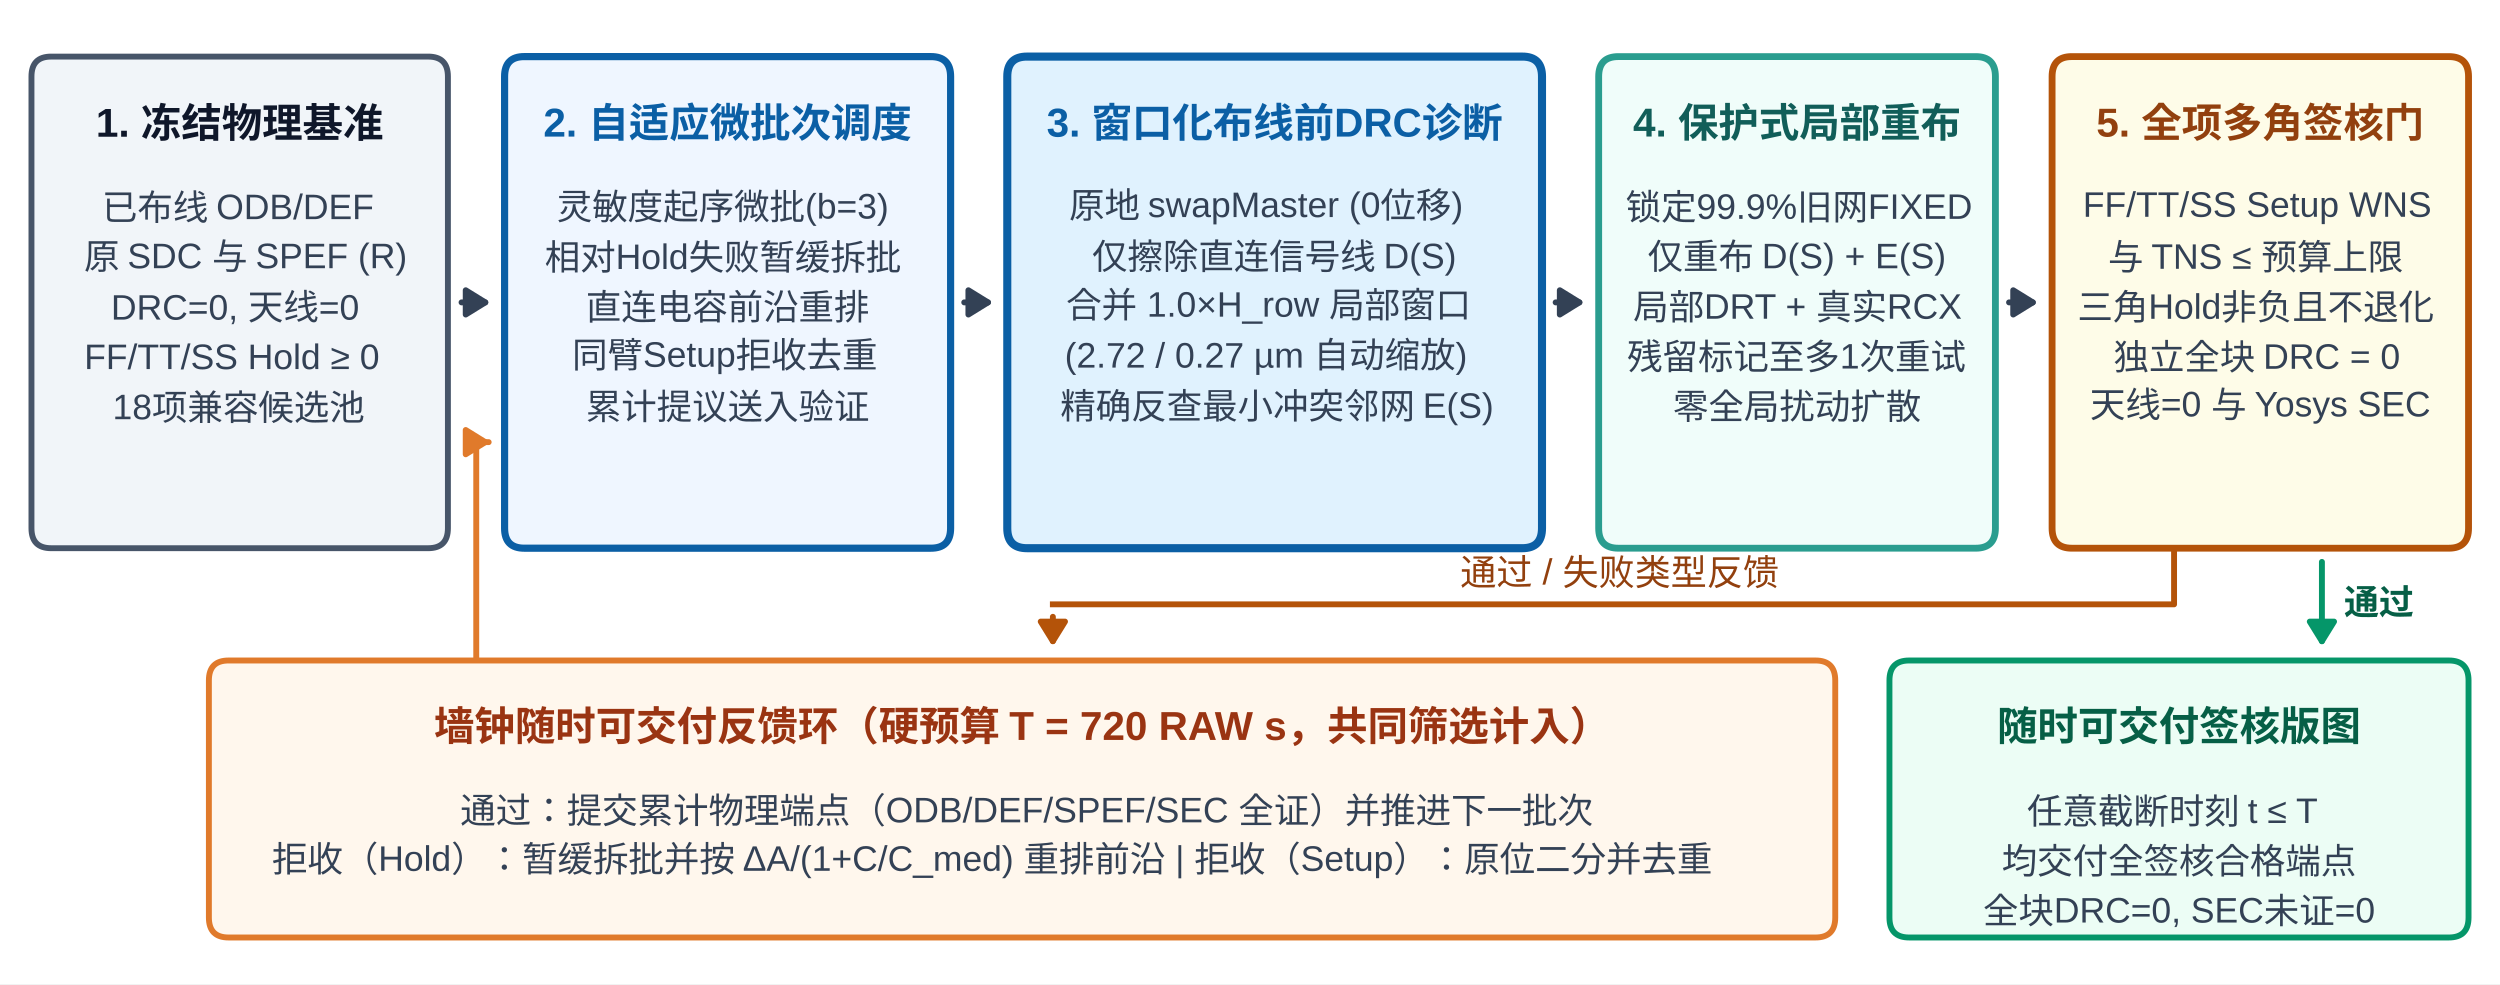
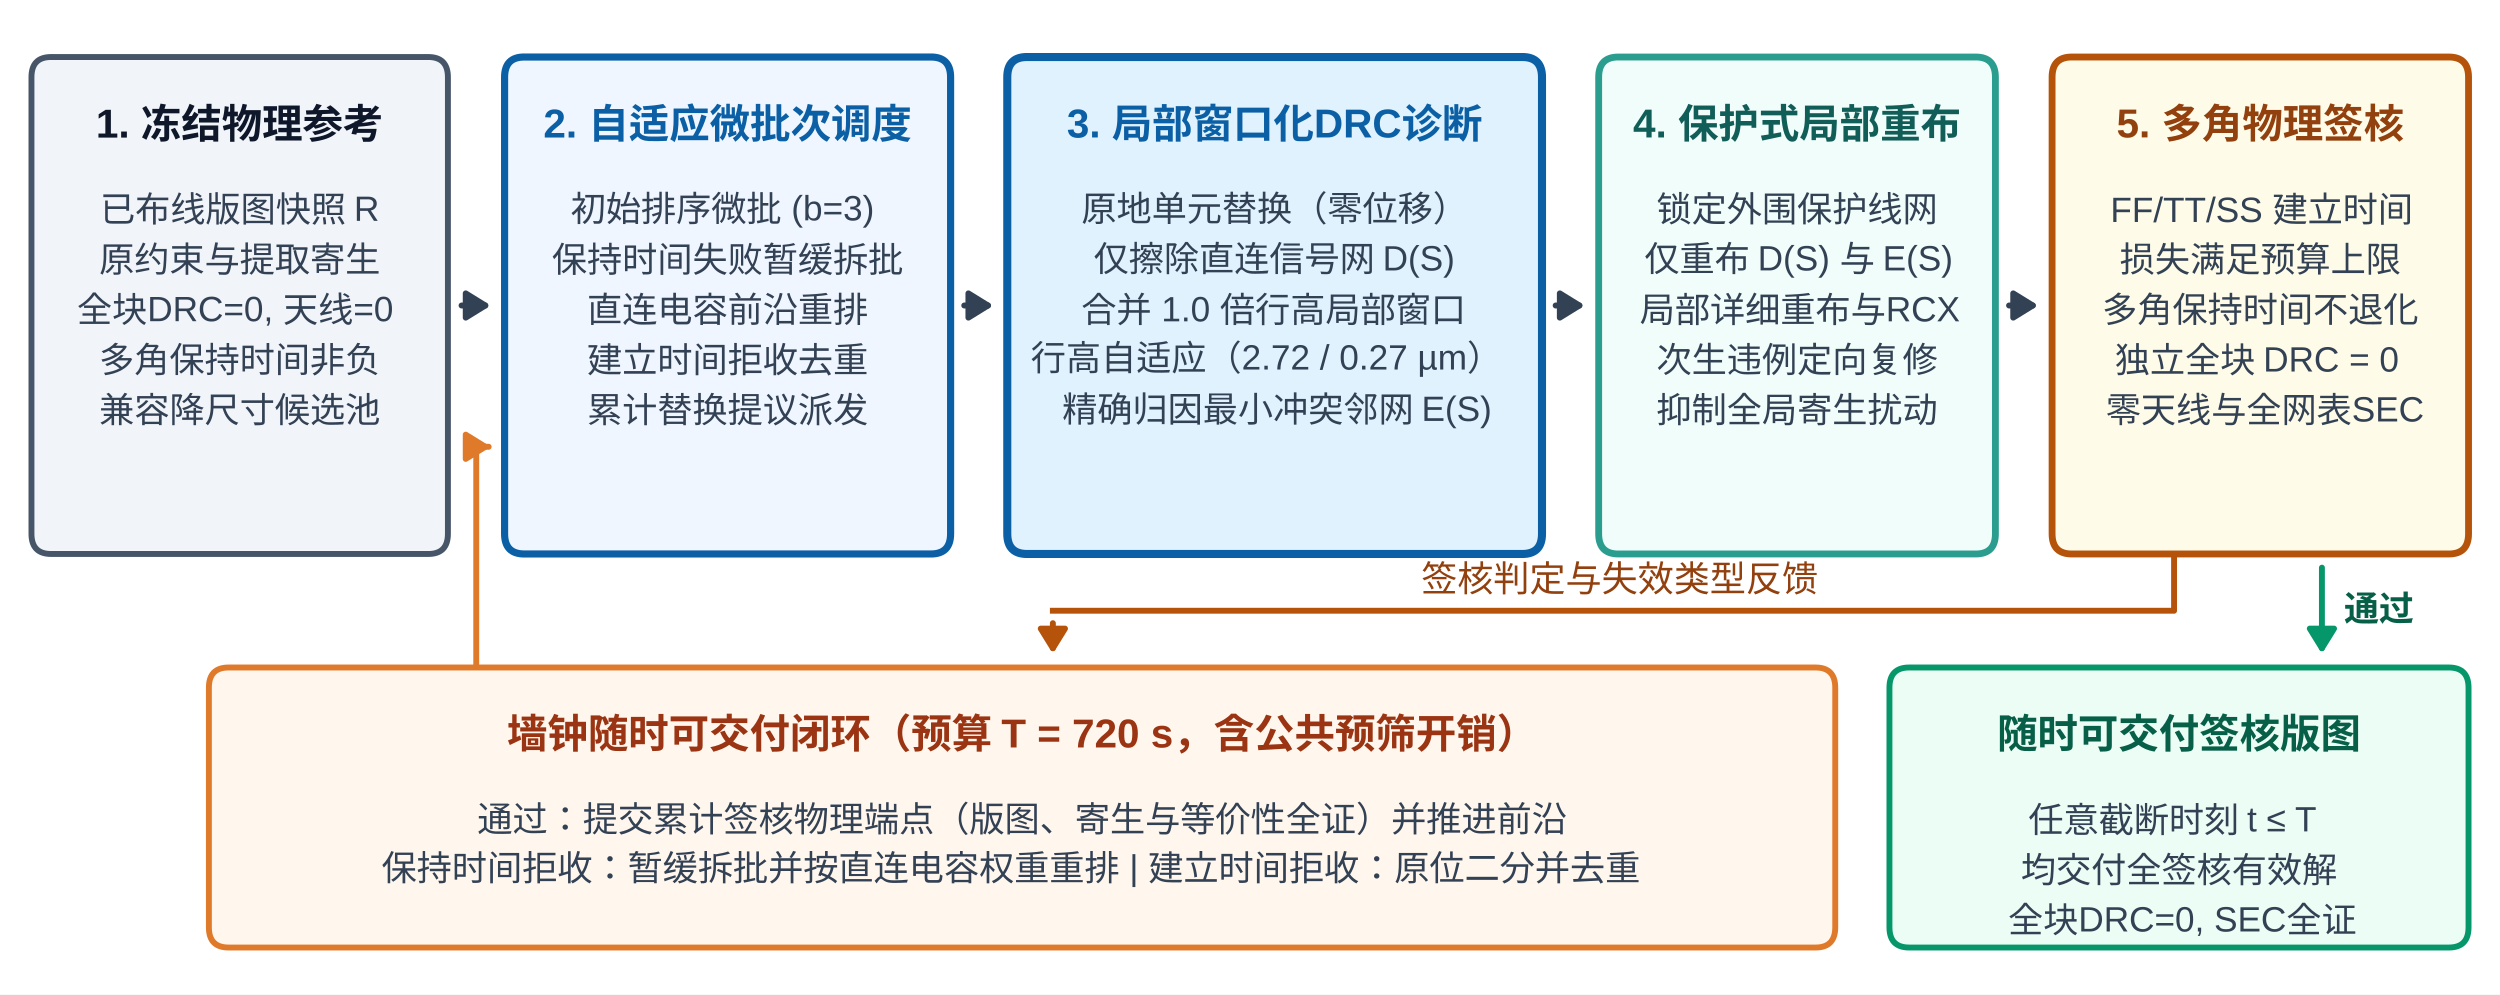
- <svg xmlns="http://www.w3.org/2000/svg" width="401.94pt" height="158.22pt" viewBox="0 0 401.94 158.22" version="1.1">
+ <svg xmlns="http://www.w3.org/2000/svg" width="401.94pt" height="159.883pt" viewBox="0 0 401.94 159.883" version="1.1">
  <defs>
    <style type="text/css">*{stroke-linejoin: round; stroke-linecap: butt}</style>
  </defs>
  <g id="figure_1">
    <g id="patch_1">
-       <path d="M 0 158.22  L 401.94 158.22  L 401.94 0  L 0 0  z " style="fill: #ffffff" />
+       <path d="M 0 159.883  L 401.94 159.883  L 401.94 0  L 0 0  z " style="fill: #ffffff" />
    </g>
    <g id="axes_1">
      <g id="patch_2">
-         <path d="M 8.228 88.137  L 68.844 88.137  Q 72.013 88.137 72.013 84.928  L 72.013 12.308  Q 72.013 9.099 68.844 9.099  L 8.228 9.099  Q 5.059 9.099 5.059 12.308  L 5.059 84.928  Q 5.059 88.137 8.228 88.137  z " clip-path="url(#p3a3f0c9402)" style="fill: #f1f5f9; stroke: #475569; stroke-width: 0.95; stroke-linejoin: miter" />
+         <path d="M 8.228 89.067  L 68.844 89.067  Q 72.013 89.067 72.013 85.823  L 72.013 12.411  Q 72.013 9.167 68.844 9.167  L 8.228 9.167  Q 5.059 9.167 5.059 12.411  L 5.059 85.823  Q 5.059 89.067 8.228 89.067  z " clip-path="url(#p1368ba3379)" style="fill: #f1f5f9; stroke: #475569; stroke-width: 0.95; stroke-linejoin: miter" />
      </g>
      <g id="patch_3">
-         <path d="M 84.295 88.137  L 149.665 88.137  Q 152.834 88.137 152.834 84.928  L 152.834 12.308  Q 152.834 9.099 149.665 9.099  L 84.295 9.099  Q 81.126 9.099 81.126 12.308  L 81.126 84.928  Q 81.126 88.137 84.295 88.137  z " clip-path="url(#p3a3f0c9402)" style="fill: #eff6ff; stroke: #0b5fa5; stroke-width: 1.15; stroke-linejoin: miter" />
+         <path d="M 84.295 89.067  L 149.665 89.067  Q 152.834 89.067 152.834 85.823  L 152.834 12.411  Q 152.834 9.167 149.665 9.167  L 84.295 9.167  Q 81.126 9.167 81.126 12.411  L 81.126 85.823  Q 81.126 89.067 84.295 89.067  z " clip-path="url(#p1368ba3379)" style="fill: #eff6ff; stroke: #0b5fa5; stroke-width: 1.15; stroke-linejoin: miter" />
      </g>
      <g id="patch_4">
-         <path d="M 165.116 88.137  L 244.748 88.137  Q 247.917 88.137 247.917 84.928  L 247.917 12.308  Q 247.917 9.099 244.748 9.099  L 165.116 9.099  Q 161.946 9.099 161.946 12.308  L 161.946 84.928  Q 161.946 88.137 165.116 88.137  z " clip-path="url(#p3a3f0c9402)" style="fill: #e0f2fe; stroke: #0b5fa5; stroke-width: 1.3; stroke-linejoin: miter" />
+         <path d="M 165.116 89.067  L 244.748 89.067  Q 247.917 89.067 247.917 85.823  L 247.917 12.411  Q 247.917 9.167 244.748 9.167  L 165.116 9.167  Q 161.946 9.167 161.946 12.411  L 161.946 85.823  Q 161.946 89.067 165.116 89.067  z " clip-path="url(#p1368ba3379)" style="fill: #e0f2fe; stroke: #0b5fa5; stroke-width: 1.3; stroke-linejoin: miter" />
      </g>
      <g id="patch_5">
-         <path d="M 260.199 88.137  L 317.645 88.137  Q 320.814 88.137 320.814 84.928  L 320.814 12.308  Q 320.814 9.099 317.645 9.099  L 260.199 9.099  Q 257.029 9.099 257.029 12.308  L 257.029 84.928  Q 257.029 88.137 260.199 88.137  z " clip-path="url(#p3a3f0c9402)" style="fill: #f0fdfa; stroke: #2a9d8f; stroke-width: 1.1; stroke-linejoin: miter" />
+         <path d="M 260.199 89.067  L 317.645 89.067  Q 320.814 89.067 320.814 85.823  L 320.814 12.411  Q 320.814 9.167 317.645 9.167  L 260.199 9.167  Q 257.029 9.167 257.029 12.411  L 257.029 85.823  Q 257.029 89.067 260.199 89.067  z " clip-path="url(#p1368ba3379)" style="fill: #f0fdfa; stroke: #2a9d8f; stroke-width: 1.1; stroke-linejoin: miter" />
      </g>
      <g id="patch_6">
-         <path d="M 333.096 88.137  L 393.712 88.137  Q 396.881 88.137 396.881 84.928  L 396.881 12.308  Q 396.881 9.099 393.712 9.099  L 333.096 9.099  Q 329.927 9.099 329.927 12.308  L 329.927 84.928  Q 329.927 88.137 333.096 88.137  z " clip-path="url(#p3a3f0c9402)" style="fill: #fefce8; stroke: #b45309; stroke-width: 1.1; stroke-linejoin: miter" />
+         <path d="M 333.096 89.067  L 393.712 89.067  Q 396.881 89.067 396.881 85.823  L 396.881 12.411  Q 396.881 9.167 393.712 9.167  L 333.096 9.167  Q 329.927 9.167 329.927 12.411  L 329.927 85.823  Q 329.927 89.067 333.096 89.067  z " clip-path="url(#p1368ba3379)" style="fill: #fefce8; stroke: #b45309; stroke-width: 1.1; stroke-linejoin: miter" />
      </g>
      <g id="patch_7">
-         <path d="M 36.753 150.726  L 291.893 150.726  Q 295.063 150.726 295.063 147.516  L 295.063 109.401  Q 295.063 106.192 291.893 106.192  L 36.753 106.192  Q 33.584 106.192 33.584 109.401  L 33.584 147.516  Q 33.584 150.726 36.753 150.726  z " clip-path="url(#p3a3f0c9402)" style="fill: #fff7ed; stroke: #e07a2b; stroke-width: 0.95; stroke-linejoin: miter" />
+         <path d="M 36.753 152.339  L 291.893 152.339  Q 295.063 152.339 295.063 149.094  L 295.063 110.563  Q 295.063 107.319 291.893 107.319  L 36.753 107.319  Q 33.584 107.319 33.584 110.563  L 33.584 149.094  Q 33.584 152.339 36.753 152.339  z " clip-path="url(#p1368ba3379)" style="fill: #fff7ed; stroke: #e07a2b; stroke-width: 0.95; stroke-linejoin: miter" />
      </g>
      <g id="patch_8">
-         <path d="M 306.948 150.726  L 393.712 150.726  Q 396.881 150.726 396.881 147.516  L 396.881 109.401  Q 396.881 106.192 393.712 106.192  L 306.948 106.192  Q 303.779 106.192 303.779 109.401  L 303.779 147.516  Q 303.779 150.726 306.948 150.726  z " clip-path="url(#p3a3f0c9402)" style="fill: #ecfdf5; stroke: #059669; stroke-width: 0.95; stroke-linejoin: miter" />
+         <path d="M 306.948 152.339  L 393.712 152.339  Q 396.881 152.339 396.881 149.094  L 396.881 110.563  Q 396.881 107.319 393.712 107.319  L 306.948 107.319  Q 303.779 107.319 303.779 110.563  L 303.779 149.094  Q 303.779 152.339 306.948 152.339  z " clip-path="url(#p1368ba3379)" style="fill: #ecfdf5; stroke: #059669; stroke-width: 0.95; stroke-linejoin: miter" />
      </g>
      <g id="patch_9">
-         <path d="M 74.207 48.618  Q 76.568 48.618 78.027 48.618  " style="fill: none; stroke: #334155; stroke-width: 0.95; stroke-linecap: round" />
-         <path d="M 74.877 46.668  L 78.027 48.618  L 74.877 50.568  z " style="fill: #334155; stroke: #334155; stroke-width: 0.95; stroke-linecap: round" />
+         <path d="M 74.207 49.117  Q 76.568 49.117 78.027 49.117  " style="fill: none; stroke: #334155; stroke-width: 0.95; stroke-linecap: round" />
+         <path d="M 74.877 47.167  L 78.027 49.117  L 74.877 51.067  z " style="fill: #334155; stroke: #334155; stroke-width: 0.95; stroke-linecap: round" />
      </g>
      <g id="patch_10">
-         <path d="M 155.028 48.618  Q 157.389 48.618 158.847 48.618  " style="fill: none; stroke: #334155; stroke-width: 0.95; stroke-linecap: round" />
-         <path d="M 155.697 46.668  L 158.847 48.618  L 155.697 50.568  z " style="fill: #334155; stroke: #334155; stroke-width: 0.95; stroke-linecap: round" />
+         <path d="M 155.028 49.117  Q 157.389 49.117 158.847 49.117  " style="fill: none; stroke: #334155; stroke-width: 0.95; stroke-linecap: round" />
+         <path d="M 155.697 47.167  L 158.847 49.117  L 155.697 51.067  z " style="fill: #334155; stroke: #334155; stroke-width: 0.95; stroke-linecap: round" />
      </g>
      <g id="patch_11">
-         <path d="M 250.111 48.618  Q 252.472 48.618 253.931 48.618  " style="fill: none; stroke: #334155; stroke-width: 0.95; stroke-linecap: round" />
-         <path d="M 250.781 46.668  L 253.931 48.618  L 250.781 50.568  z " style="fill: #334155; stroke: #334155; stroke-width: 0.95; stroke-linecap: round" />
+         <path d="M 250.111 49.117  Q 252.472 49.117 253.931 49.117  " style="fill: none; stroke: #334155; stroke-width: 0.95; stroke-linecap: round" />
+         <path d="M 250.781 47.167  L 253.931 49.117  L 250.781 51.067  z " style="fill: #334155; stroke: #334155; stroke-width: 0.95; stroke-linecap: round" />
      </g>
      <g id="patch_12">
-         <path d="M 323.009 48.618  Q 325.369 48.618 326.828 48.618  " style="fill: none; stroke: #334155; stroke-width: 0.95; stroke-linecap: round" />
-         <path d="M 323.678 46.668  L 326.828 48.618  L 323.678 50.568  z " style="fill: #334155; stroke: #334155; stroke-width: 0.95; stroke-linecap: round" />
+         <path d="M 323.009 49.117  Q 325.369 49.117 326.828 49.117  " style="fill: none; stroke: #334155; stroke-width: 0.95; stroke-linecap: round" />
+         <path d="M 323.678 47.167  L 326.828 49.117  L 323.678 51.067  z " style="fill: #334155; stroke: #334155; stroke-width: 0.95; stroke-linecap: round" />
      </g>
      <g id="line2d_1">
-         <path d="M 349.538 88.338  L 349.538 97.164  L 169.276 97.164  " clip-path="url(#p3a3f0c9402)" style="fill: none; stroke: #b45309; stroke-width: 0.95; stroke-linecap: square" />
+         <path d="M 349.538 89.27  L 349.538 98.193  L 169.276 98.193  " clip-path="url(#p1368ba3379)" style="fill: none; stroke: #b45309; stroke-width: 0.95; stroke-linecap: square" />
      </g>
      <g id="patch_13">
-         <path d="M 169.276 99.169  Q 169.276 101.579 169.276 103.087  " style="fill: none; stroke: #b45309; stroke-width: 0.95; stroke-linecap: round" />
-         <path d="M 171.226 99.937  L 169.276 103.087  L 167.326 99.937  z " style="fill: #b45309; stroke: #b45309; stroke-width: 0.95; stroke-linecap: round" />
+         <path d="M 169.276 100.193  Q 169.276 102.655 169.276 104.216  " style="fill: none; stroke: #b45309; stroke-width: 0.95; stroke-linecap: round" />
+         <path d="M 171.226 101.066  L 169.276 104.216  L 167.326 101.066  z " style="fill: #b45309; stroke: #b45309; stroke-width: 0.95; stroke-linecap: round" />
      </g>
      <g id="patch_14">
-         <path d="M 373.308 90.342  Q 373.308 97.167 373.308 103.09  " style="fill: none; stroke: #059669; stroke-width: 0.95; stroke-linecap: round" />
-         <path d="M 375.258 99.94  L 373.308 103.09  L 371.358 99.94  z " style="fill: #059669; stroke: #059669; stroke-width: 0.95; stroke-linecap: round" />
+         <path d="M 373.308 91.27  Q 373.308 98.193 373.308 104.213  " style="fill: none; stroke: #059669; stroke-width: 0.95; stroke-linecap: round" />
+         <path d="M 375.258 101.063  L 373.308 104.213  L 371.358 101.063  z " style="fill: #059669; stroke: #059669; stroke-width: 0.95; stroke-linecap: round" />
      </g>
      <g id="line2d_2">
-         <path d="M 76.569 105.991  L 76.569 71.086  " clip-path="url(#p3a3f0c9402)" style="fill: none; stroke: #e07a2b; stroke-width: 0.95; stroke-linecap: square" />
+         <path d="M 76.569 107.116  L 76.569 71.83  " clip-path="url(#p1368ba3379)" style="fill: none; stroke: #e07a2b; stroke-width: 0.95; stroke-linecap: square" />
      </g>
      <g id="patch_15">
-         <path d="M 78.565 71.086  Q 78.748 71.086 78.027 71.086  " style="fill: none; stroke: #e07a2b; stroke-width: 0.95; stroke-linecap: round" />
-         <path d="M 74.877 69.136  L 78.027 71.086  L 74.877 73.036  z " style="fill: #e07a2b; stroke: #e07a2b; stroke-width: 0.95; stroke-linecap: round" />
+         <path d="M 78.565 71.83  Q 78.748 71.83 78.027 71.83  " style="fill: none; stroke: #e07a2b; stroke-width: 0.95; stroke-linecap: round" />
+         <path d="M 74.877 69.88  L 78.027 71.83  L 74.877 73.78  z " style="fill: #e07a2b; stroke: #e07a2b; stroke-width: 0.95; stroke-linecap: round" />
      </g>
      <g id="text_1">
-         <text style="font-weight: 700; font-size: 6.5px; font-family: 'Microsoft YaHei', 'Arial', 'DejaVu Sans', sans-serif; text-anchor: middle; fill: #0f172a" x="38.536" y="21.989" transform="rotate(-0 38.5362 21.98928)">1. 冻结物理基准</text>
+         <text style="font-weight: 700; font-size: 6.5px; font-family: 'Microsoft YaHei', 'Arial', 'DejaVu Sans', sans-serif; text-anchor: middle; fill: #0f172a" x="38.536" y="22.12" transform="rotate(-0 38.5362 22.11981)">1. 冻结物理参考</text>
      </g>
      <g id="text_2">
-         <text style="font-size: 5.7px; font-family: 'Microsoft YaHei', 'Arial', 'DejaVu Sans', sans-serif; fill: #334155" transform="translate(16.39126 35.38308)">已布线 ODB/DEF</text>
-         <text style="font-size: 5.7px; font-family: 'Microsoft YaHei', 'Arial', 'DejaVu Sans', sans-serif; fill: #334155" transform="translate(13.50563 43.26711)">原 SDC 与 SPEF (R)</text>
-         <text style="font-size: 5.7px; font-family: 'Microsoft YaHei', 'Arial', 'DejaVu Sans', sans-serif; fill: #334155" transform="translate(17.84164 51.38895)">DRC=0, 天线=0</text>
-         <text style="font-size: 5.7px; font-family: 'Microsoft YaHei', 'Arial', 'DejaVu Sans', sans-serif; fill: #334155" transform="translate(13.54393 59.33755)">FF/TT/SS Hold ≥ 0</text>
-         <text style="font-size: 5.7px; font-family: 'Microsoft YaHei', 'Arial', 'DejaVu Sans', sans-serif; fill: #334155" transform="translate(18.09368 67.39793)">18项兼容候选池</text>
+         <text style="font-size: 5.65px; font-family: 'Microsoft YaHei', 'Arial', 'DejaVu Sans', sans-serif; fill: #334155" transform="translate(16.08098 35.65989)">已布线版图快照 R</text>
+         <text style="font-size: 5.65px; font-family: 'Microsoft YaHei', 'Arial', 'DejaVu Sans', sans-serif; fill: #334155" transform="translate(15.9362 43.72626)">原约束与提取寄生</text>
+         <text style="font-size: 5.65px; font-family: 'Microsoft YaHei', 'Arial', 'DejaVu Sans', sans-serif; fill: #334155" transform="translate(12.37317 51.78557)">全块DRC=0, 天线=0</text>
+         <text style="font-size: 5.65px; font-family: 'Microsoft YaHei', 'Arial', 'DejaVu Sans', sans-serif; fill: #334155" transform="translate(15.9362 59.86165)">多角保持时间非负</text>
+         <text style="font-size: 5.65px; font-family: 'Microsoft YaHei', 'Arial', 'DejaVu Sans', sans-serif; fill: #334155" transform="translate(15.9362 67.91168)">兼容降尺寸候选池</text>
      </g>
      <g id="text_3">
-         <text style="font-weight: 700; font-size: 6.5px; font-family: 'Microsoft YaHei', 'Arial', 'DejaVu Sans', sans-serif; text-anchor: middle; fill: #0b5fa5" x="116.98" y="21.964" transform="rotate(-0 116.9798 21.96389)">2. 自适应微批次调度</text>
+         <text style="font-weight: 700; font-size: 6.5px; font-family: 'Microsoft YaHei', 'Arial', 'DejaVu Sans', sans-serif; text-anchor: middle; fill: #0b5fa5" x="116.98" y="22.113" transform="rotate(-0 116.9798 22.1127)">2. 自适应微批次调度</text>
      </g>
      <g id="text_4">
-         <text style="font-size: 5.7px; font-family: 'Microsoft YaHei', 'Arial', 'DejaVu Sans', sans-serif; fill: #334155" transform="translate(89.52009 35.27888)">灵敏度起序微批(b=3)</text>
-         <text style="font-size: 5.7px; font-family: 'Microsoft YaHei', 'Arial', 'DejaVu Sans', sans-serif; fill: #334155" transform="translate(87.58209 43.39937)">相对Hold失败暂缓拆批</text>
-         <text style="font-size: 5.7px; font-family: 'Microsoft YaHei', 'Arial', 'DejaVu Sans', sans-serif; fill: #334155" transform="translate(94.17984 51.40453)">直连电容前沿重排</text>
-         <text style="font-size: 5.7px; font-family: 'Microsoft YaHei', 'Arial', 'DejaVu Sans', sans-serif; fill: #334155" transform="translate(91.97955 59.11178)">同臂Setup拒收去重</text>
-         <text style="font-size: 5.7px; font-family: 'Microsoft YaHei', 'Arial', 'DejaVu Sans', sans-serif; fill: #334155" transform="translate(94.17984 67.42332)">累计提议送入验证</text>
+         <text style="font-size: 5.65px; font-family: 'Microsoft YaHei', 'Arial', 'DejaVu Sans', sans-serif; fill: #334155" transform="translate(91.74994 35.57603)">初始排序微批 (b=3)</text>
+         <text style="font-size: 5.65px; font-family: 'Microsoft YaHei', 'Arial', 'DejaVu Sans', sans-serif; fill: #334155" transform="translate(88.72984 43.74568)">保持时间失败暂缓拆批</text>
+         <text style="font-size: 5.65px; font-family: 'Microsoft YaHei', 'Arial', 'DejaVu Sans', sans-serif; fill: #334155" transform="translate(94.37984 51.80101)">直连电容前沿重排</text>
+         <text style="font-size: 5.65px; font-family: 'Microsoft YaHei', 'Arial', 'DejaVu Sans', sans-serif; fill: #334155" transform="translate(94.37984 59.88107)">建立时间拒收去重</text>
+         <text style="font-size: 5.65px; font-family: 'Microsoft YaHei', 'Arial', 'DejaVu Sans', sans-serif; fill: #334155" transform="translate(94.37984 67.92007)">累计替换提议派发</text>
      </g>
      <g id="text_5">
-         <text style="font-weight: 700; font-size: 6.5px; font-family: 'Microsoft YaHei', 'Arial', 'DejaVu Sans', sans-serif; text-anchor: middle; fill: #0b5fa5" x="204.932" y="21.964" transform="rotate(-0 204.9318 21.96389)">3. 窗口化布线前DRC诊断</text>
+         <text style="font-weight: 700; font-size: 6.5px; font-family: 'Microsoft YaHei', 'Arial', 'DejaVu Sans', sans-serif; text-anchor: middle; fill: #0b5fa5" x="204.932" y="22.101" transform="rotate(-0 204.9318 22.10052)">3. 局部窗口化DRC诊断</text>
      </g>
      <g id="text_6">
-         <text style="font-size: 5.7px; font-family: 'Microsoft YaHei', 'Arial', 'DejaVu Sans', sans-serif; fill: #334155" transform="translate(171.8812 35.04331)">原地 swapMaster (0位移)</text>
-         <text style="font-size: 5.7px; font-family: 'Microsoft YaHei', 'Arial', 'DejaVu Sans', sans-serif; fill: #334155" transform="translate(175.5683 43.28092)">仅擦除直连信号线 D(S)</text>
-         <text style="font-size: 5.7px; font-family: 'Microsoft YaHei', 'Arial', 'DejaVu Sans', sans-serif; fill: #334155" transform="translate(171.4105 51.0652)">合并 1.0×H_row 局部窗口</text>
-         <text style="font-size: 5.7px; font-family: 'Microsoft YaHei', 'Arial', 'DejaVu Sans', sans-serif; fill: #334155" transform="translate(171.1722 59.09797)">(2.72 / 0.27 µm 自动缩放)</text>
-         <text style="font-size: 5.7px; font-family: 'Microsoft YaHei', 'Arial', 'DejaVu Sans', sans-serif; fill: #334155" transform="translate(170.4722 67.3298)">精确反查最小冲突邻网 E(S)</text>
+         <text style="font-size: 5.65px; font-family: 'Microsoft YaHei', 'Arial', 'DejaVu Sans', sans-serif; fill: #334155" transform="translate(173.8568 35.56499)">原地单元替换（零位移）</text>
+         <text style="font-size: 5.65px; font-family: 'Microsoft YaHei', 'Arial', 'DejaVu Sans', sans-serif; fill: #334155" transform="translate(175.8259 43.62827)">仅擦除直连信号网 D(S)</text>
+         <text style="font-size: 5.65px; font-family: 'Microsoft YaHei', 'Arial', 'DejaVu Sans', sans-serif; fill: #334155" transform="translate(173.8414 51.81205)">合并 1.0 倍行高局部窗口</text>
+         <text style="font-size: 5.65px; font-family: 'Microsoft YaHei', 'Arial', 'DejaVu Sans', sans-serif; fill: #334155" transform="translate(165.7168 59.5637)">行高自适应（2.72 / 0.27 µm）</text>
+         <text style="font-size: 5.65px; font-family: 'Microsoft YaHei', 'Arial', 'DejaVu Sans', sans-serif; fill: #334155" transform="translate(170.7745 67.82737)">精确归因最小冲突邻网 E(S)</text>
      </g>
      <g id="text_7">
-         <text style="font-weight: 700; font-size: 6.5px; font-family: 'Microsoft YaHei', 'Arial', 'DejaVu Sans', sans-serif; text-anchor: middle; fill: #115e59" x="288.922" y="21.952" transform="rotate(-0 288.922 21.95171)">4. 保护式局部重布</text>
+         <text style="font-weight: 700; font-size: 6.5px; font-family: 'Microsoft YaHei', 'Arial', 'DejaVu Sans', sans-serif; text-anchor: middle; fill: #115e59" x="288.922" y="22.101" transform="rotate(-0 288.922 22.10052)">4. 保护式局部重布</text>
      </g>
      <g id="text_8">
-         <text style="font-size: 5.7px; font-family: 'Microsoft YaHei', 'Arial', 'DejaVu Sans', sans-serif; fill: #334155" transform="translate(261.3585 35.33588)">锁定99.9%旧网FIXED</text>
-         <text style="font-size: 5.7px; font-family: 'Microsoft YaHei', 'Arial', 'DejaVu Sans', sans-serif; fill: #334155" transform="translate(264.8916 43.27825)">仅重布 D(S) + E(S)</text>
-         <text style="font-size: 5.7px; font-family: 'Microsoft YaHei', 'Arial', 'DejaVu Sans', sans-serif; fill: #334155" transform="translate(262.5733 51.39028)">局部DRT + 真实RCX</text>
-         <text style="font-size: 5.7px; font-family: 'Microsoft YaHei', 'Arial', 'DejaVu Sans', sans-serif; fill: #334155" transform="translate(261.6007 59.39544)">残留标记至多1次重试</text>
-         <text style="font-size: 5.7px; font-family: 'Microsoft YaHei', 'Arial', 'DejaVu Sans', sans-serif; fill: #334155" transform="translate(268.972 67.39793)">零全局扰动扩散</text>
+         <text style="font-size: 5.65px; font-family: 'Microsoft YaHei', 'Arial', 'DejaVu Sans', sans-serif; fill: #334155" transform="translate(266.322 35.63517)">锁定外围保护线网</text>
+         <text style="font-size: 5.65px; font-family: 'Microsoft YaHei', 'Arial', 'DejaVu Sans', sans-serif; fill: #334155" transform="translate(264.3727 43.62562)">仅重布 D(S) 与 E(S)</text>
+         <text style="font-size: 5.65px; font-family: 'Microsoft YaHei', 'Arial', 'DejaVu Sans', sans-serif; fill: #334155" transform="translate(263.6338 51.81514)">局部详细重布与RCX</text>
+         <text style="font-size: 5.65px; font-family: 'Microsoft YaHei', 'Arial', 'DejaVu Sans', sans-serif; fill: #334155" transform="translate(266.322 59.85105)">次生违例定向复修</text>
+         <text style="font-size: 5.65px; font-family: 'Microsoft YaHei', 'Arial', 'DejaVu Sans', sans-serif; fill: #334155" transform="translate(266.322 67.92007)">抑制全局寄生扰动</text>
      </g>
      <g id="text_9">
-         <text style="font-weight: 700; font-size: 6.5px; font-family: 'Microsoft YaHei', 'Arial', 'DejaVu Sans', sans-serif; text-anchor: middle; fill: #92400e" x="363.404" y="21.964" transform="rotate(-0 363.4038 21.96389)">5. 全项多角签核门</text>
+         <text style="font-weight: 700; font-size: 6.5px; font-family: 'Microsoft YaHei', 'Arial', 'DejaVu Sans', sans-serif; text-anchor: middle; fill: #92400e" x="363.404" y="22.094" transform="rotate(-0 363.4038 22.09442)">5. 多角物理签核</text>
      </g>
      <g id="text_10">
-         <text style="font-size: 5.7px; font-family: 'Microsoft YaHei', 'Arial', 'DejaVu Sans', sans-serif; fill: #334155" transform="translate(334.8753 34.85138)">FF/TT/SS Setup WNS</text>
-         <text style="font-size: 5.7px; font-family: 'Microsoft YaHei', 'Arial', 'DejaVu Sans', sans-serif; fill: #334155" transform="translate(338.9138 43.36597)">与 TNS ≤ 预算上限</text>
-         <text style="font-size: 5.7px; font-family: 'Microsoft YaHei', 'Arial', 'DejaVu Sans', sans-serif; fill: #334155" transform="translate(334.0061 51.39874)">三角Hold非负且不退化</text>
-         <text style="font-size: 5.7px; font-family: 'Microsoft YaHei', 'Arial', 'DejaVu Sans', sans-serif; fill: #334155" transform="translate(339.7938 59.44042)">独立全块 DRC = 0</text>
-         <text style="font-size: 5.7px; font-family: 'Microsoft YaHei', 'Arial', 'DejaVu Sans', sans-serif; fill: #334155" transform="translate(336.01 67.092)">天线=0 与 Yosys SEC</text>
+         <text style="font-size: 5.65px; font-family: 'Microsoft YaHei', 'Arial', 'DejaVu Sans', sans-serif; fill: #334155" transform="translate(339.2946 35.69035)">FF/TT/SS 建立时间</text>
+         <text style="font-size: 5.65px; font-family: 'Microsoft YaHei', 'Arial', 'DejaVu Sans', sans-serif; fill: #334155" transform="translate(340.8038 43.71258)">损失满足预算上限</text>
+         <text style="font-size: 5.65px; font-family: 'Microsoft YaHei', 'Arial', 'DejaVu Sans', sans-serif; fill: #334155" transform="translate(337.9788 51.79528)">多角保持时间不退化</text>
+         <text style="font-size: 5.65px; font-family: 'Microsoft YaHei', 'Arial', 'DejaVu Sans', sans-serif; fill: #334155" transform="translate(340.0009 59.88681)">独立全块 DRC = 0</text>
+         <text style="font-size: 5.65px; font-family: 'Microsoft YaHei', 'Arial', 'DejaVu Sans', sans-serif; fill: #334155" transform="translate(338.5553 67.91168)">零天线与全网表SEC</text>
      </g>
      <g id="text_11">
-         <text style="font-weight: 700; font-size: 6.5px; font-family: 'Microsoft YaHei', 'Arial', 'DejaVu Sans', sans-serif; text-anchor: middle; fill: #9a3412" x="164.323" y="119.064" transform="rotate(-0 164.3234 119.0639)">墙钟随时可交付反馈环（硬预算 T = 720 RAW s，共同筛选计入）</text>
+         <text style="font-weight: 700; font-size: 6.5px; font-family: 'Microsoft YaHei', 'Arial', 'DejaVu Sans', sans-serif; text-anchor: middle; fill: #9a3412" x="164.323" y="120.272" transform="rotate(-0 164.3234 120.272)">墙钟随时可交付闭环（预算 T = 720 s，含公共预筛开销）</text>
      </g>
      <g id="text_12">
-         <text style="font-size: 5.7px; font-family: 'Microsoft YaHei', 'Arial', 'DejaVu Sans', sans-serif; fill: #334155" transform="translate(74.00507 132.3549)">通过：提交累计物理端点（ODB/DEF/SPEF/SEC 全证）并推进下一批次</text>
-         <text style="font-size: 5.7px; font-family: 'Microsoft YaHei', 'Arial', 'DejaVu Sans', sans-serif; fill: #334155" transform="translate(43.71224 140.1557)">拒收（Hold）：暂缓拆批并按 ΔA/(1+C/C_med) 重排前沿  |  拒收（Setup）：原位二分并去重</text>
+         <text style="font-size: 5.65px; font-family: 'Microsoft YaHei', 'Arial', 'DejaVu Sans', sans-serif; fill: #334155" transform="translate(76.74835 133.714)">通过：提交累计签核物理端点（版图、寄生与等价性全证）并推进前沿</text>
+         <text style="font-size: 5.65px; font-family: 'Microsoft YaHei', 'Arial', 'DejaVu Sans', sans-serif; fill: #334155" transform="translate(61.34416 141.5668)">保持时间拒收：暂缓拆批并按直连电容权重重排  |  建立时间拒收：原位二分并去重</text>
      </g>
      <g id="text_13">
-         <text style="font-weight: 700; font-size: 6.5px; font-family: 'Microsoft YaHei', 'Arial', 'DejaVu Sans', sans-serif; text-anchor: middle; fill: #065f46" x="350.33" y="119.064" transform="rotate(-0 350.3299 119.0639)">随时可交付签核版图</text>
+         <text style="font-weight: 700; font-size: 6.5px; font-family: 'Microsoft YaHei', 'Arial', 'DejaVu Sans', sans-serif; text-anchor: middle; fill: #065f46" x="350.33" y="120.272" transform="rotate(-0 350.3299 120.272)">随时可交付签核版图</text>
      </g>
      <g id="text_14">
-         <text style="font-size: 5.7px; font-family: 'Microsoft YaHei', 'Arial', 'DejaVu Sans', sans-serif; fill: #334155" transform="translate(325.8902 132.4649)">任意截断时刻 t ≤ T</text>
-         <text style="font-size: 5.7px; font-family: 'Microsoft YaHei', 'Arial', 'DejaVu Sans', sans-serif; fill: #334155" transform="translate(321.8299 140.4674)">均交付全签核合格端点</text>
-         <text style="font-size: 5.7px; font-family: 'Microsoft YaHei', 'Arial', 'DejaVu Sans', sans-serif; fill: #334155" transform="translate(318.8169 148.4681)">全块DRC=0, SEC未证=0</text>
+         <text style="font-size: 5.65px; font-family: 'Microsoft YaHei', 'Arial', 'DejaVu Sans', sans-serif; fill: #334155" transform="translate(326.1046 133.8204)">任意截断时刻 t ≤ T</text>
+         <text style="font-size: 5.65px; font-family: 'Microsoft YaHei', 'Arial', 'DejaVu Sans', sans-serif; fill: #334155" transform="translate(324.9049 141.8727)">均交付全签核有效解</text>
+         <text style="font-size: 5.65px; font-family: 'Microsoft YaHei', 'Arial', 'DejaVu Sans', sans-serif; fill: #334155" transform="translate(322.8453 149.9073)">全块DRC=0, SEC全证</text>
      </g>
      <g id="text_15">
-         <text style="font-size: 5.8px; font-family: 'Microsoft YaHei', 'Arial', 'DejaVu Sans', sans-serif; text-anchor: middle; fill: #92400e" x="260.397" y="94.09" transform="rotate(-0 260.397 94.08981)">通过 / 失败类型反馈</text>
+         <text style="font-size: 5.8px; font-family: 'Microsoft YaHei', 'Arial', 'DejaVu Sans', sans-serif; text-anchor: middle; fill: #92400e" x="260.397" y="95.101" transform="rotate(-0 260.397 95.10086)">签核判定与失效类型反馈</text>
      </g>
      <g id="text_16">
-         <text style="font-weight: 700; font-size: 5.6px; font-family: 'Microsoft YaHei', 'Arial', 'DejaVu Sans', sans-serif; text-anchor: start; fill: #065f46" x="376.874" y="98.794" transform="rotate(-0 376.8739 98.79422)">通过</text>
+         <text style="font-weight: 700; font-size: 5.6px; font-family: 'Microsoft YaHei', 'Arial', 'DejaVu Sans', sans-serif; text-anchor: start; fill: #065f46" x="376.874" y="99.823" transform="rotate(-0 376.8739 99.82277)">通过</text>
      </g>
    </g>
  </g>
  <defs>
-     <clipPath id="p3a3f0c9402">
-       <rect x="2.88" y="2.88" width="396.18" height="152.46" />
+     <clipPath id="p1368ba3379">
+       <rect x="2.88" y="2.88" width="396.18" height="154.123" />
    </clipPath>
  </defs>
</svg>
